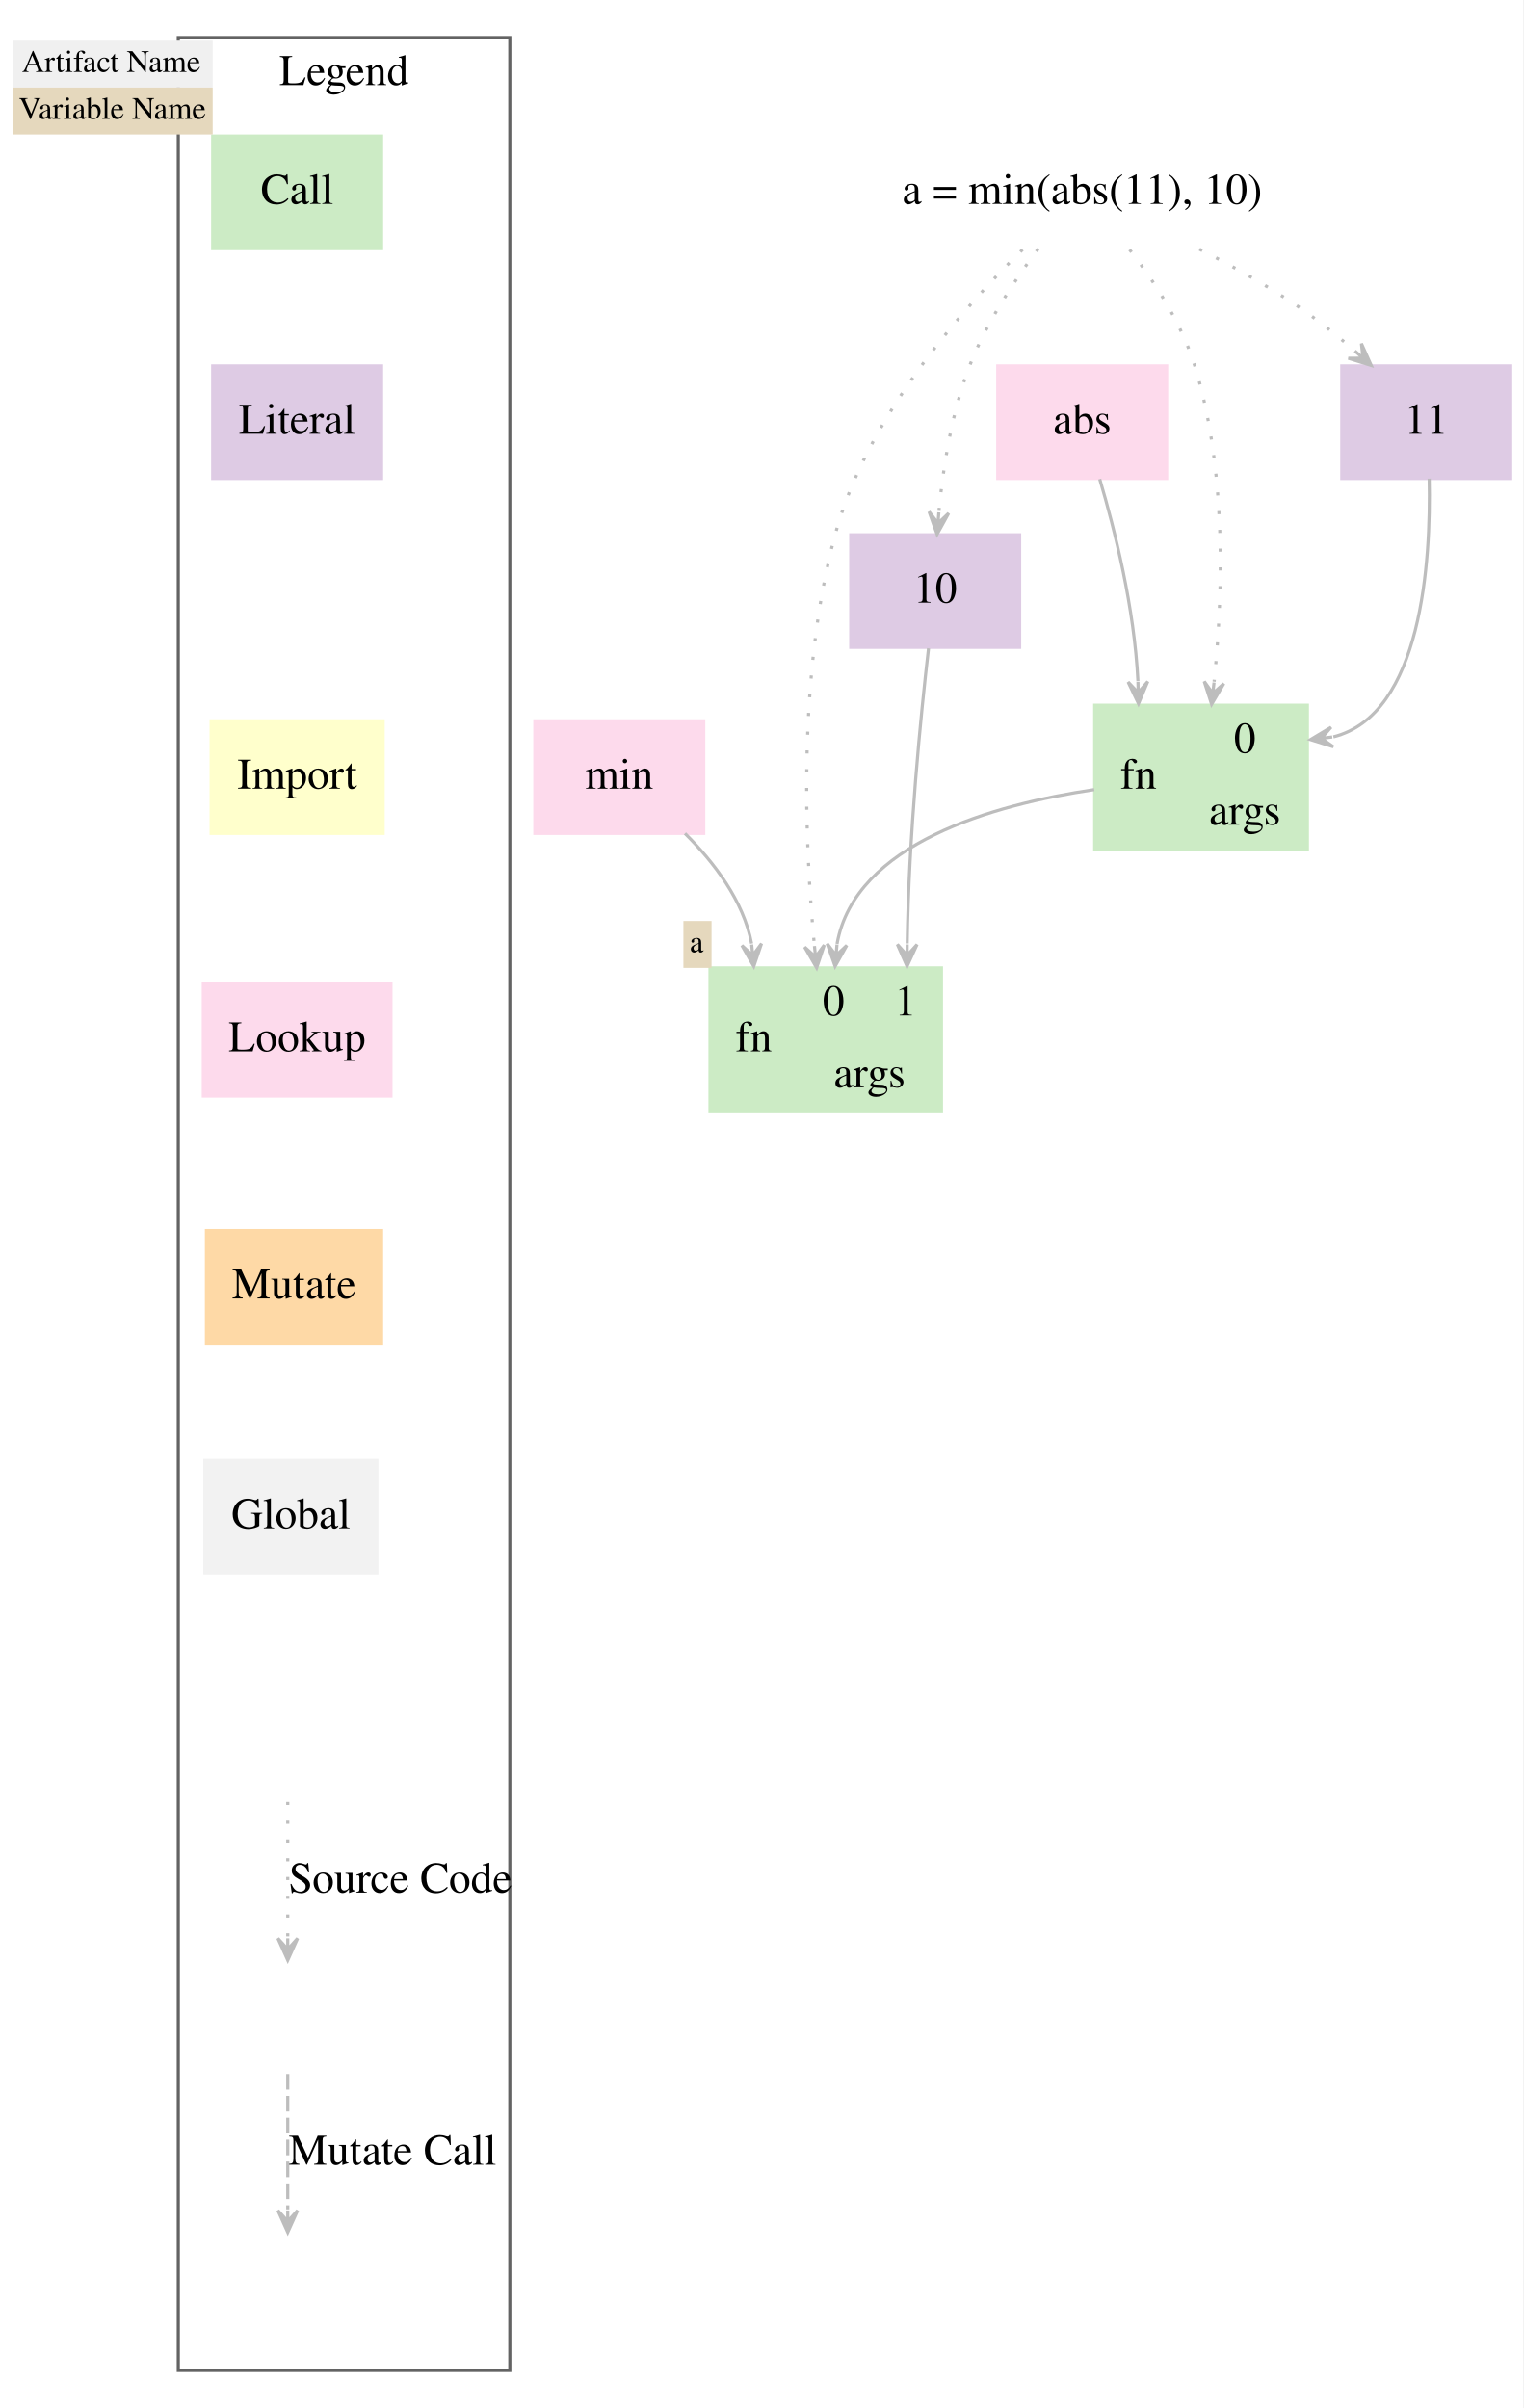
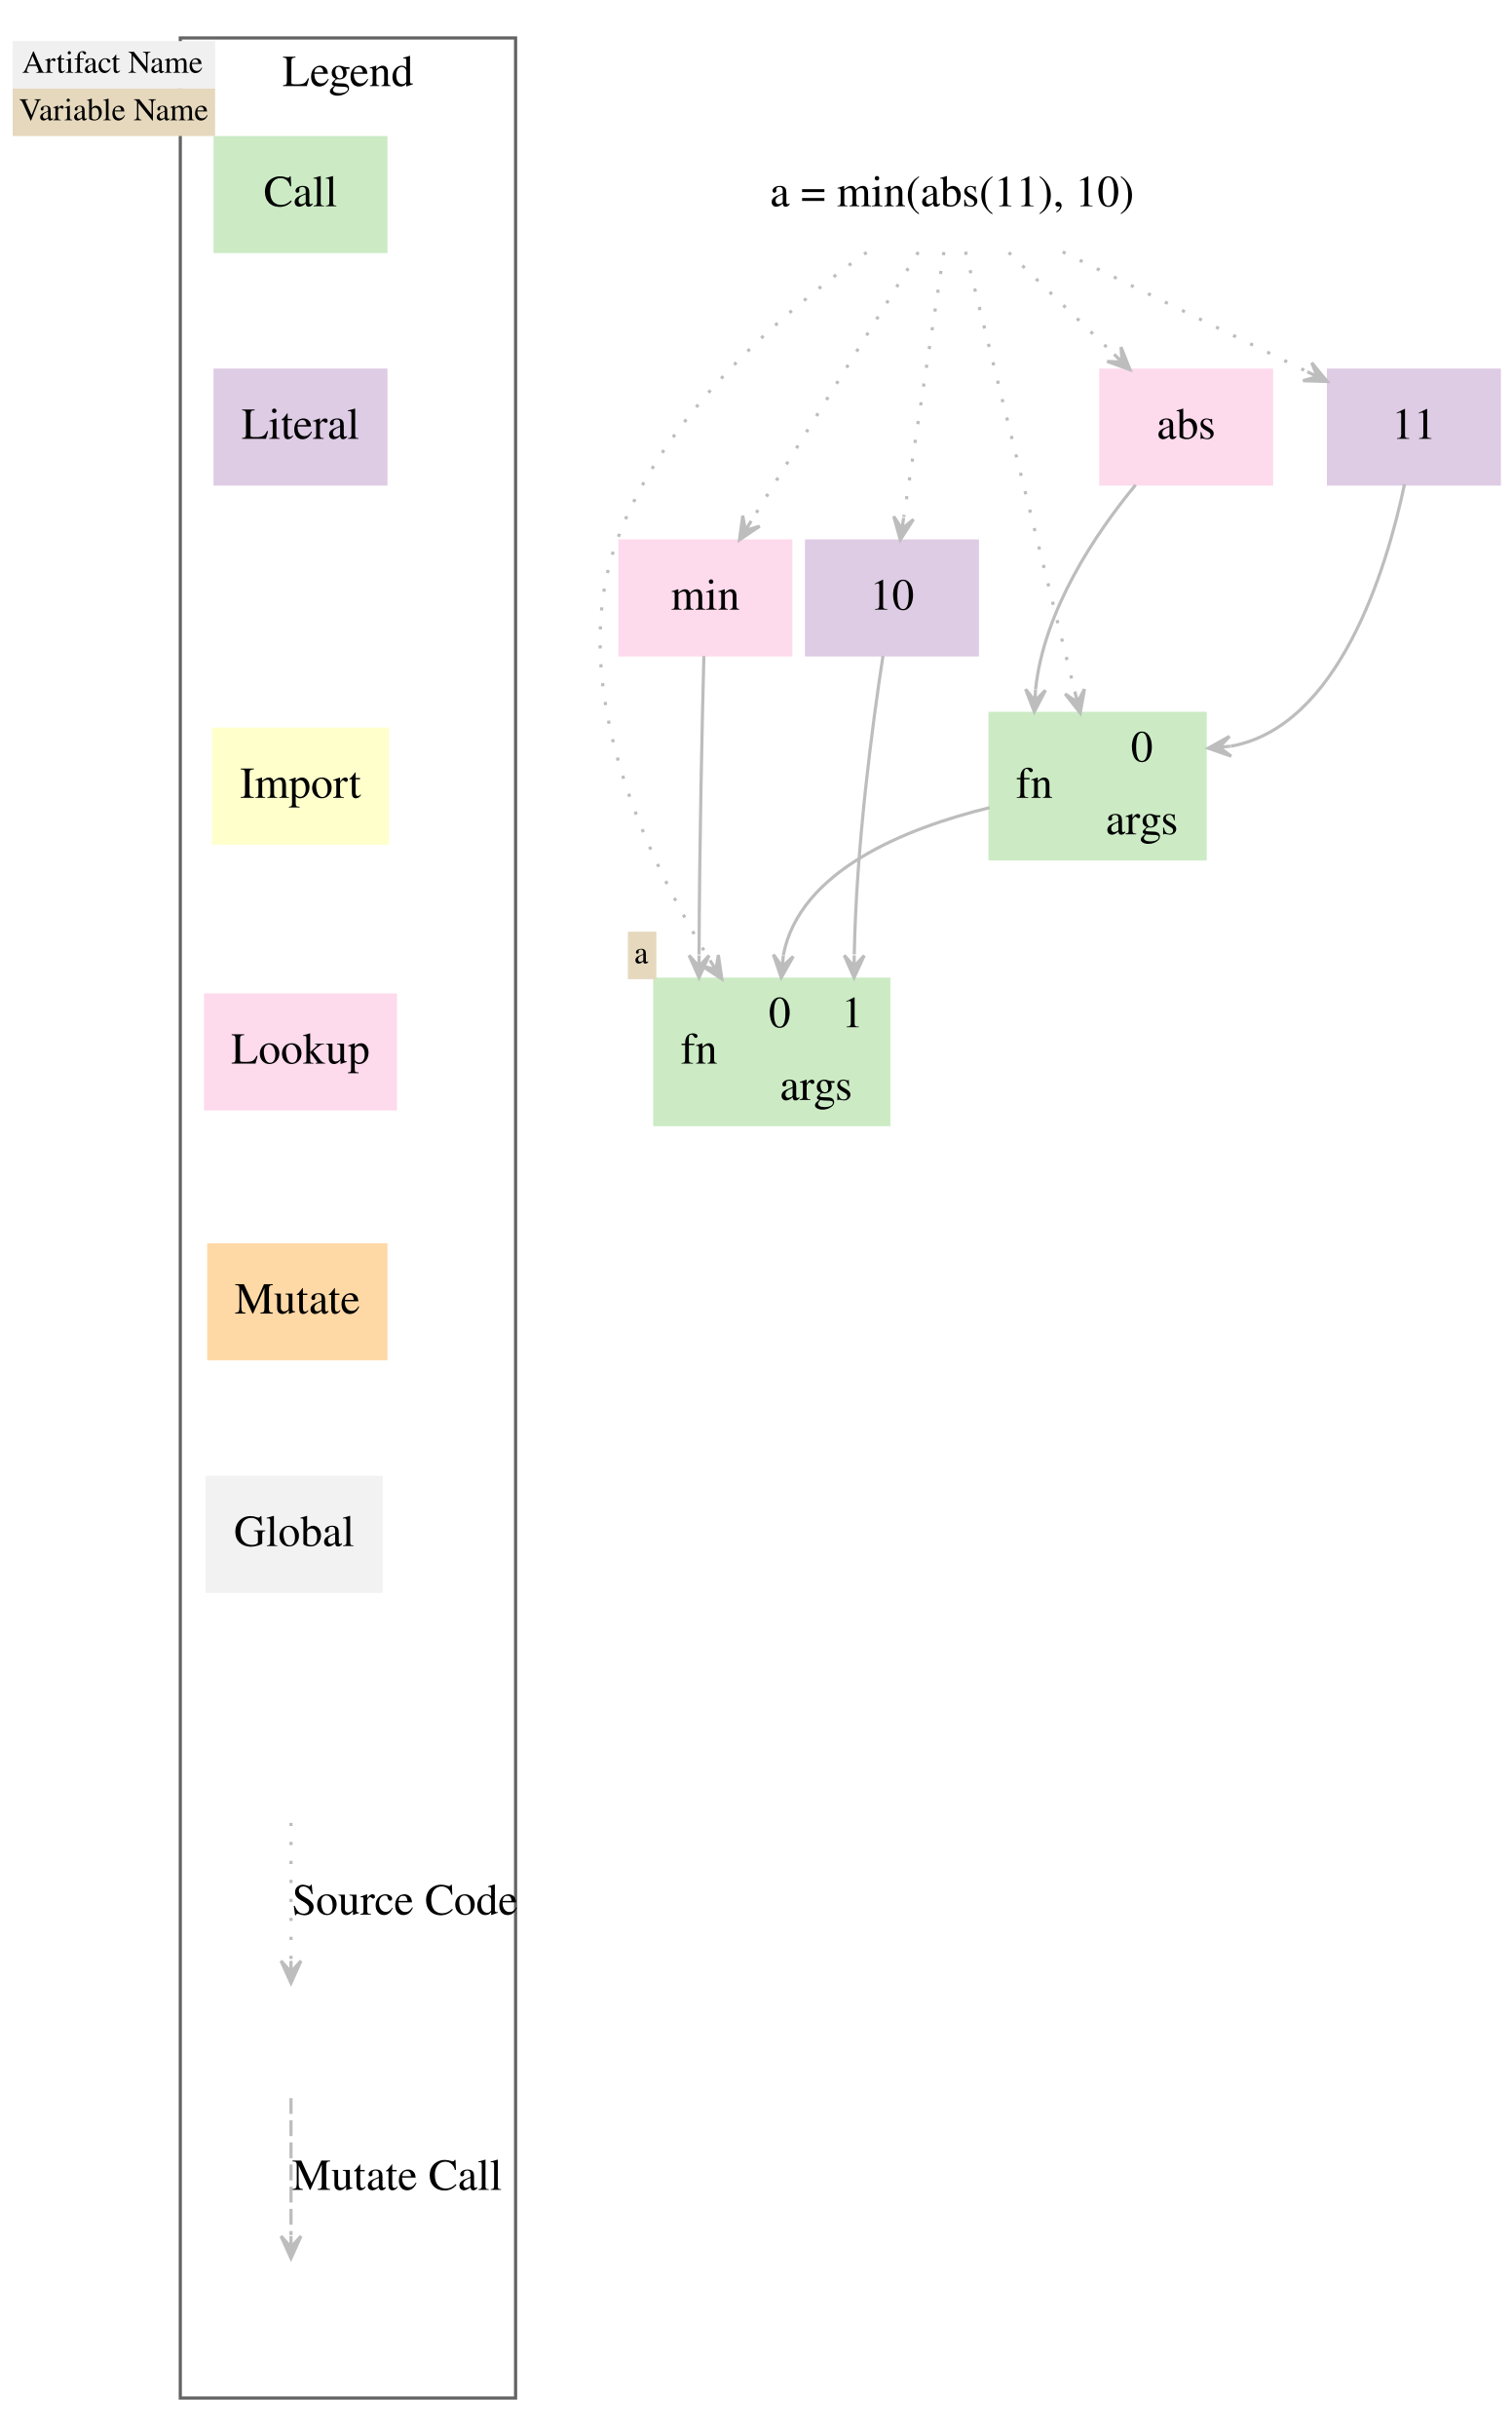
- <svg xmlns="http://www.w3.org/2000/svg" width="487pt" height="770pt" viewBox="0.00 0.00 487.00 770.00">
+ <svg xmlns="http://www.w3.org/2000/svg" width="478pt" height="770pt" viewBox="0.00 0.00 478.00 770.00">
  <g id="graph0" class="graph" transform="scale(1 1) rotate(0) translate(4 766)">
-     <polygon fill="white" stroke="transparent" points="-4,4 -4,-766 483,-766 483,4 -4,4" />
+     <polygon fill="white" stroke="transparent" points="-4,4 -4,-766 474,-766 474,4 -4,4" />
    <g id="clust1" class="cluster">
      <polygon fill="none" stroke="#636363" points="53,-8 53,-754 159,-754 159,-8 53,-8" />
      <text text-anchor="middle" x="106" y="-738.8" font-family="Times,serif" font-size="14.00">Legend</text>
    </g>
    <g id="node1" class="node">
      <polygon fill="#ccebc5" stroke="#ccebc5" points="64,-686.5 64,-722.5 118,-722.5 118,-686.5 64,-686.5" />
      <text text-anchor="middle" x="91" y="-700.8" font-family="Times,serif" font-size="14.00">Call</text>
      <polygon fill="#f0f0f0" stroke="transparent" points="0,-738 0,-753 64,-753 64,-738 0,-738" />
      <text text-anchor="start" x="3" y="-743" font-family="Times,serif" font-size="10.00">Artifact Name</text>
      <polygon fill="#e5d8bd" stroke="transparent" points="0,-723 0,-738 64,-738 64,-723 0,-723" />
      <text text-anchor="start" x="2" y="-728" font-family="Times,serif" font-size="10.00">Variable Name</text>
    </g>
    <g id="node2" class="node">
      <polygon fill="#decbe4" stroke="#decbe4" points="118,-649 64,-649 64,-613 118,-613 118,-649" />
      <text text-anchor="middle" x="91" y="-627.3" font-family="Times,serif" font-size="14.00">Literal</text>
    </g>
    <g id="node3" class="node">
      <polygon fill="#ffffcc" stroke="#ffffcc" points="118.5,-535.5 63.5,-535.5 63.5,-499.5 118.5,-499.5 118.5,-535.5" />
      <text text-anchor="middle" x="91" y="-513.8" font-family="Times,serif" font-size="14.00">Import</text>
    </g>
    <g id="node4" class="node">
      <polygon fill="#fddaec" stroke="#fddaec" points="121,-451.5 61,-451.5 61,-415.5 121,-415.5 121,-451.5" />
      <text text-anchor="middle" x="91" y="-429.8" font-family="Times,serif" font-size="14.00">Lookup</text>
    </g>
    <g id="node5" class="node">
      <polygon fill="#fed9a6" stroke="#fed9a6" points="62,-336.5 62,-372.5 118,-372.5 118,-336.5 62,-336.5" />
      <text text-anchor="middle" x="90" y="-350.8" font-family="Times,serif" font-size="14.00">Mutate</text>
    </g>
    <g id="node6" class="node">
      <polygon fill="#f2f2f2" stroke="#f2f2f2" points="116.5,-299 61.5,-299 61.5,-263 116.5,-263 116.5,-299" />
      <text text-anchor="middle" x="89" y="-277.3" font-family="Times,serif" font-size="14.00">Global</text>
    </g>
    <g id="edge7" class="edge">
      <path fill="none" stroke="#bdbdbd" stroke-dasharray="1,5" d="M88,-189.8C88,-177.36 88,-160.36 88,-146.5" />
      <polygon fill="#bdbdbd" stroke="#bdbdbd" points="88,-139.18 91.15,-146.18 88,-142.68 88,-146.18 88,-146.18 88,-146.18 88,-142.68 84.85,-146.18 88,-139.18 88,-139.18" />
      <text text-anchor="middle" x="124" y="-160.8" font-family="Times,serif" font-size="14.00">Source Code</text>
    </g>
    <g id="edge8" class="edge">
      <path fill="none" stroke="#bdbdbd" stroke-dasharray="5,2" d="M88,-102.8C88,-90.36 88,-73.36 88,-59.5" />
      <polygon fill="#bdbdbd" stroke="#bdbdbd" points="88,-52.18 91.15,-59.18 88,-55.68 88,-59.18 88,-59.18 88,-59.18 88,-55.68 84.85,-59.18 88,-52.18 88,-52.18" />
      <text text-anchor="middle" x="121.5" y="-73.8" font-family="Times,serif" font-size="14.00">Mutate Call</text>
    </g>
    <g id="node10" class="node">
-       <polygon fill="#decbe4" stroke="#decbe4" points="479,-649 425,-649 425,-613 479,-613 479,-649" />
-       <text text-anchor="middle" x="452" y="-627.3" font-family="Times,serif" font-size="14.00">11</text>
+       <polygon fill="#decbe4" stroke="#decbe4" points="470,-649 416,-649 416,-613 470,-613 470,-649" />
+       <text text-anchor="middle" x="443" y="-627.3" font-family="Times,serif" font-size="14.00">11</text>
    </g>
    <g id="node12" class="node">
-       <polygon fill="#ccebc5" stroke="#ccebc5" points="346,-494.5 346,-540.5 414,-540.5 414,-494.5 346,-494.5" />
-       <text text-anchor="middle" x="360" y="-513.8" font-family="Times,serif" font-size="14.00">fn</text>
-       <polyline fill="none" stroke="#ccebc5" points="374,-494.5 374,-540.5 " />
-       <text text-anchor="middle" x="394" y="-525.3" font-family="Times,serif" font-size="14.00">0</text>
-       <polyline fill="none" stroke="#ccebc5" points="374,-517.5 414,-517.5 " />
-       <text text-anchor="middle" x="394" y="-502.3" font-family="Times,serif" font-size="14.00">args</text>
+       <polygon fill="#ccebc5" stroke="#ccebc5" points="309,-494.5 309,-540.5 377,-540.5 377,-494.5 309,-494.5" />
+       <text text-anchor="middle" x="323" y="-513.8" font-family="Times,serif" font-size="14.00">fn</text>
+       <polyline fill="none" stroke="#ccebc5" points="337,-494.5 337,-540.5 " />
+       <text text-anchor="middle" x="357" y="-525.3" font-family="Times,serif" font-size="14.00">0</text>
+       <polyline fill="none" stroke="#ccebc5" points="337,-517.5 377,-517.5 " />
+       <text text-anchor="middle" x="357" y="-502.3" font-family="Times,serif" font-size="14.00">args</text>
    </g>
    <g id="edge10" class="edge">
-       <path fill="none" stroke="#bdbdbd" d="M452.94,-612.95C453.52,-586.41 450.63,-537.49 422.31,-530.37" />
-       <polygon fill="#bdbdbd" stroke="#bdbdbd" points="415,-529.5 422.32,-527.2 418.48,-529.91 421.95,-530.33 421.95,-530.33 421.95,-530.33 418.48,-529.91 421.58,-533.46 415,-529.5 415,-529.5" />
+       <path fill="none" stroke="#bdbdbd" d="M440.04,-612.95C434.36,-586.07 419.32,-536.25 385.1,-530.12" />
+       <polygon fill="#bdbdbd" stroke="#bdbdbd" points="378,-529.5 385.25,-526.97 381.49,-529.81 384.97,-530.11 384.97,-530.11 384.97,-530.11 381.49,-529.81 384.7,-533.25 378,-529.5 378,-529.5" />
    </g>
    <g id="node11" class="node">
-       <polygon fill="#fddaec" stroke="#fddaec" points="369,-649 315,-649 315,-613 369,-613 369,-649" />
-       <text text-anchor="middle" x="342" y="-627.3" font-family="Times,serif" font-size="14.00">abs</text>
+       <polygon fill="#fddaec" stroke="#fddaec" points="398,-649 344,-649 344,-613 398,-613 398,-649" />
+       <text text-anchor="middle" x="371" y="-627.3" font-family="Times,serif" font-size="14.00">abs</text>
    </g>
    <g id="edge9" class="edge">
-       <path fill="none" stroke="#bdbdbd" d="M347.6,-612.81C352.39,-596.7 358.68,-571.66 359.82,-548.21" />
-       <polygon fill="#bdbdbd" stroke="#bdbdbd" points="360,-541 362.97,-548.08 359.91,-544.5 359.82,-548 359.82,-548 359.82,-548 359.91,-544.5 356.68,-547.92 360,-541 360,-541" />
+       <path fill="none" stroke="#bdbdbd" d="M355.02,-612.73C342.25,-597.25 326.07,-573.17 323.39,-548.09" />
+       <polygon fill="#bdbdbd" stroke="#bdbdbd" points="323,-541 326.53,-547.82 323.19,-544.49 323.38,-547.99 323.38,-547.99 323.38,-547.99 323.19,-544.49 320.24,-548.16 323,-541 323,-541" />
    </g>
    <g id="node15" class="node">
-       <polygon fill="#ccebc5" stroke="#ccebc5" points="223,-410.5 223,-456.5 297,-456.5 297,-410.5 223,-410.5" />
-       <text text-anchor="middle" x="237" y="-429.8" font-family="Times,serif" font-size="14.00">fn</text>
-       <polyline fill="none" stroke="#ccebc5" points="251,-410.5 251,-456.5 " />
-       <text text-anchor="middle" x="262.5" y="-441.3" font-family="Times,serif" font-size="14.00">0</text>
-       <polyline fill="none" stroke="#ccebc5" points="274,-433.5 274,-456.5 " />
-       <text text-anchor="middle" x="285.5" y="-441.3" font-family="Times,serif" font-size="14.00">1</text>
-       <polyline fill="none" stroke="#ccebc5" points="251,-433.5 297,-433.5 " />
-       <text text-anchor="middle" x="274" y="-418.3" font-family="Times,serif" font-size="14.00">args</text>
-       <polygon fill="#e5d8bd" stroke="transparent" points="214.5,-456.5 214.5,-471.5 223.5,-471.5 223.5,-456.5 214.5,-456.5" />
-       <text text-anchor="start" x="216.5" y="-461.5" font-family="Times,serif" font-size="10.00">a</text>
+       <polygon fill="#ccebc5" stroke="#ccebc5" points="203,-410.5 203,-456.5 277,-456.5 277,-410.5 203,-410.5" />
+       <text text-anchor="middle" x="217" y="-429.8" font-family="Times,serif" font-size="14.00">fn</text>
+       <polyline fill="none" stroke="#ccebc5" points="231,-410.5 231,-456.5 " />
+       <text text-anchor="middle" x="242.5" y="-441.3" font-family="Times,serif" font-size="14.00">0</text>
+       <polyline fill="none" stroke="#ccebc5" points="254,-433.5 254,-456.5 " />
+       <text text-anchor="middle" x="265.5" y="-441.3" font-family="Times,serif" font-size="14.00">1</text>
+       <polyline fill="none" stroke="#ccebc5" points="231,-433.5 277,-433.5 " />
+       <text text-anchor="middle" x="254" y="-418.3" font-family="Times,serif" font-size="14.00">args</text>
+       <polygon fill="#e5d8bd" stroke="transparent" points="194.5,-456.5 194.5,-471.5 203.5,-471.5 203.5,-456.5 194.5,-456.5" />
+       <text text-anchor="start" x="196.5" y="-461.5" font-family="Times,serif" font-size="10.00">a</text>
    </g>
    <g id="edge12" class="edge">
-       <path fill="none" stroke="#bdbdbd" d="M345.84,-513.5C313.6,-508.71 269.36,-496.29 263.62,-464.16" />
-       <polygon fill="#bdbdbd" stroke="#bdbdbd" points="263,-457 266.74,-463.7 263.3,-460.49 263.6,-463.97 263.6,-463.97 263.6,-463.97 263.3,-460.49 260.47,-464.25 263,-457 263,-457" />
+       <path fill="none" stroke="#bdbdbd" d="M308.87,-510.71C282.16,-504.17 248.72,-490.74 243.65,-464.07" />
+       <polygon fill="#bdbdbd" stroke="#bdbdbd" points="243,-457 246.78,-463.68 243.32,-460.49 243.65,-463.97 243.65,-463.97 243.65,-463.97 243.32,-460.49 240.51,-464.26 243,-457 243,-457" />
    </g>
    <g id="node13" class="node">
-       <polygon fill="#decbe4" stroke="#decbe4" points="322,-595 268,-595 268,-559 322,-559 322,-595" />
-       <text text-anchor="middle" x="295" y="-573.3" font-family="Times,serif" font-size="14.00">10</text>
+       <polygon fill="#decbe4" stroke="#decbe4" points="305,-595 251,-595 251,-559 305,-559 305,-595" />
+       <text text-anchor="middle" x="278" y="-573.3" font-family="Times,serif" font-size="14.00">10</text>
    </g>
    <g id="edge13" class="edge">
-       <path fill="none" stroke="#bdbdbd" d="M292.87,-558.69C290.38,-537.09 286.55,-498.79 286.05,-464.3" />
-       <polygon fill="#bdbdbd" stroke="#bdbdbd" points="286,-457 289.2,-463.98 286.03,-460.5 286.05,-464 286.05,-464 286.05,-464 286.03,-460.5 282.9,-464.02 286,-457 286,-457" />
+       <path fill="none" stroke="#bdbdbd" d="M275.16,-558.71C271.84,-537.14 266.74,-498.87 266.07,-464.31" />
+       <polygon fill="#bdbdbd" stroke="#bdbdbd" points="266,-457 269.22,-463.97 266.03,-460.5 266.07,-464 266.07,-464 266.07,-464 266.03,-460.5 262.92,-464.03 266,-457 266,-457" />
    </g>
    <g id="node14" class="node">
-       <polygon fill="#fddaec" stroke="#fddaec" points="221,-535.5 167,-535.5 167,-499.5 221,-499.5 221,-535.5" />
-       <text text-anchor="middle" x="194" y="-513.8" font-family="Times,serif" font-size="14.00">min</text>
+       <polygon fill="#fddaec" stroke="#fddaec" points="246,-595 192,-595 192,-559 246,-559 246,-595" />
+       <text text-anchor="middle" x="219" y="-573.3" font-family="Times,serif" font-size="14.00">min</text>
    </g>
    <g id="edge11" class="edge">
-       <path fill="none" stroke="#bdbdbd" d="M215,-499.49C224.29,-490.26 233.71,-477.95 236.3,-464.27" />
-       <polygon fill="#bdbdbd" stroke="#bdbdbd" points="237,-457 239.47,-464.27 236.67,-460.48 236.33,-463.97 236.33,-463.97 236.33,-463.97 236.67,-460.48 233.2,-463.67 237,-457 237,-457" />
+       <path fill="none" stroke="#bdbdbd" d="M218.53,-558.66C217.97,-537.03 217.12,-498.7 217.01,-464.28" />
+       <polygon fill="#bdbdbd" stroke="#bdbdbd" points="217,-457 220.16,-463.99 217.01,-460.5 217.01,-464 217.01,-464 217.01,-464 217.01,-460.5 213.86,-464.01 217,-457 217,-457" />
    </g>
    <g id="node16" class="node">
-       <text text-anchor="middle" x="342" y="-700.8" font-family="Times,serif" font-size="14.00">a = min(abs(11), 10)</text>
+       <text text-anchor="middle" x="297" y="-700.8" font-family="Times,serif" font-size="14.00">a = min(abs(11), 10)</text>
    </g>
    <g id="edge14" class="edge">
-       <path fill="none" stroke="#bdbdbd" stroke-dasharray="1,5" d="M379.49,-686.32C389.99,-680.95 401.2,-674.67 411,-668 417.11,-663.84 423.3,-658.87 428.96,-653.98" />
-       <polygon fill="#bdbdbd" stroke="#bdbdbd" points="434.41,-649.14 431.27,-656.14 431.8,-651.46 429.18,-653.78 429.18,-653.78 429.18,-653.78 431.8,-651.46 427.09,-651.43 434.41,-649.14 434.41,-649.14" />
+       <path fill="none" stroke="#bdbdbd" stroke-dasharray="1,5" d="M331.97,-686.37C355.41,-674.89 386.11,-659.86 409.29,-648.51" />
+       <polygon fill="#bdbdbd" stroke="#bdbdbd" points="415.61,-645.41 410.71,-651.32 412.47,-646.95 409.33,-648.49 409.33,-648.49 409.33,-648.49 412.47,-646.95 407.94,-645.66 415.61,-645.41 415.61,-645.41" />
    </g>
    <g id="edge15" class="edge">
-       <path fill="none" stroke="#bdbdbd" stroke-dasharray="1,5" d="M357.16,-686.17C365,-676.07 373.78,-662.65 378,-649 388.33,-615.56 386.92,-574.96 384.18,-548.01" />
-       <polygon fill="#bdbdbd" stroke="#bdbdbd" points="383.38,-540.79 387.28,-547.4 383.76,-544.27 384.15,-547.75 384.15,-547.75 384.15,-547.75 383.76,-544.27 381.02,-548.1 383.38,-540.79 383.38,-540.79" />
+       <path fill="none" stroke="#bdbdbd" stroke-dasharray="1,5" d="M314.91,-686.19C324.91,-676.53 337.47,-664.4 348.17,-654.06" />
+       <polygon fill="#bdbdbd" stroke="#bdbdbd" points="353.25,-649.15 350.41,-656.28 350.73,-651.58 348.22,-654.01 348.22,-654.01 348.22,-654.01 350.73,-651.58 346.03,-651.75 353.25,-649.15 353.25,-649.15" />
    </g>
    <g id="edge16" class="edge">
-       <path fill="none" stroke="#bdbdbd" stroke-dasharray="1,5" d="M327.92,-686.4C320.23,-676.16 311.23,-662.54 306,-649 300.27,-634.18 297.52,-616.52 296.2,-602.53" />
-       <polygon fill="#bdbdbd" stroke="#bdbdbd" points="295.61,-595.17 299.31,-601.89 295.89,-598.66 296.17,-602.15 296.17,-602.15 296.17,-602.15 295.89,-598.66 293.03,-602.4 295.61,-595.17 295.61,-595.17" />
+       <path fill="none" stroke="#bdbdbd" stroke-dasharray="1,5" d="M301.25,-686.43C309.12,-654.76 326.06,-586.62 335.77,-547.57" />
+       <polygon fill="#bdbdbd" stroke="#bdbdbd" points="337.5,-540.63 338.86,-548.18 336.65,-544.03 335.81,-547.42 335.81,-547.42 335.81,-547.42 336.65,-544.03 332.75,-546.66 337.5,-540.63 337.5,-540.63" />
    </g>
    <g id="edge17" class="edge">
-       <path fill="none" stroke="#bdbdbd" stroke-dasharray="1,5" d="M322.94,-686.19C302.92,-666.47 272.99,-632.13 263,-595 250.98,-550.34 253.28,-496.14 256.39,-463.53" />
-       <polygon fill="#bdbdbd" stroke="#bdbdbd" points="257.1,-456.51 259.53,-463.8 256.75,-460 256.4,-463.48 256.4,-463.48 256.4,-463.48 256.75,-460 253.26,-463.16 257.1,-456.51 257.1,-456.51" />
+       <path fill="none" stroke="#bdbdbd" stroke-dasharray="1,5" d="M294.4,-686.31C291.12,-664.65 285.46,-627.28 281.72,-602.6" />
+       <polygon fill="#bdbdbd" stroke="#bdbdbd" points="280.63,-595.38 284.79,-601.83 281.16,-598.84 281.68,-602.3 281.68,-602.3 281.68,-602.3 281.16,-598.84 278.56,-602.77 280.63,-595.38 280.63,-595.38" />
+     </g>
+     <g id="edge18" class="edge">
+       <path fill="none" stroke="#bdbdbd" stroke-dasharray="1,5" d="M286.32,-686.31C272.62,-664.28 248.83,-625.99 233.5,-601.34" />
+       <polygon fill="#bdbdbd" stroke="#bdbdbd" points="229.8,-595.38 236.17,-599.66 231.65,-598.35 233.5,-601.33 233.5,-601.33 233.5,-601.33 231.65,-598.35 230.82,-602.99 229.8,-595.38 229.8,-595.38" />
+     </g>
+     <g id="edge19" class="edge">
+       <path fill="none" stroke="#bdbdbd" stroke-dasharray="1,5" d="M270,-686.23C243.64,-667.5 205.43,-634.87 191,-595 174.45,-549.29 200.3,-494.97 220.3,-462.69" />
+       <polygon fill="#bdbdbd" stroke="#bdbdbd" points="224.21,-456.54 223.11,-464.14 222.33,-459.49 220.46,-462.45 220.46,-462.45 220.46,-462.45 222.33,-459.49 217.8,-460.76 224.21,-456.54 224.21,-456.54" />
    </g>
  </g>
</svg>
